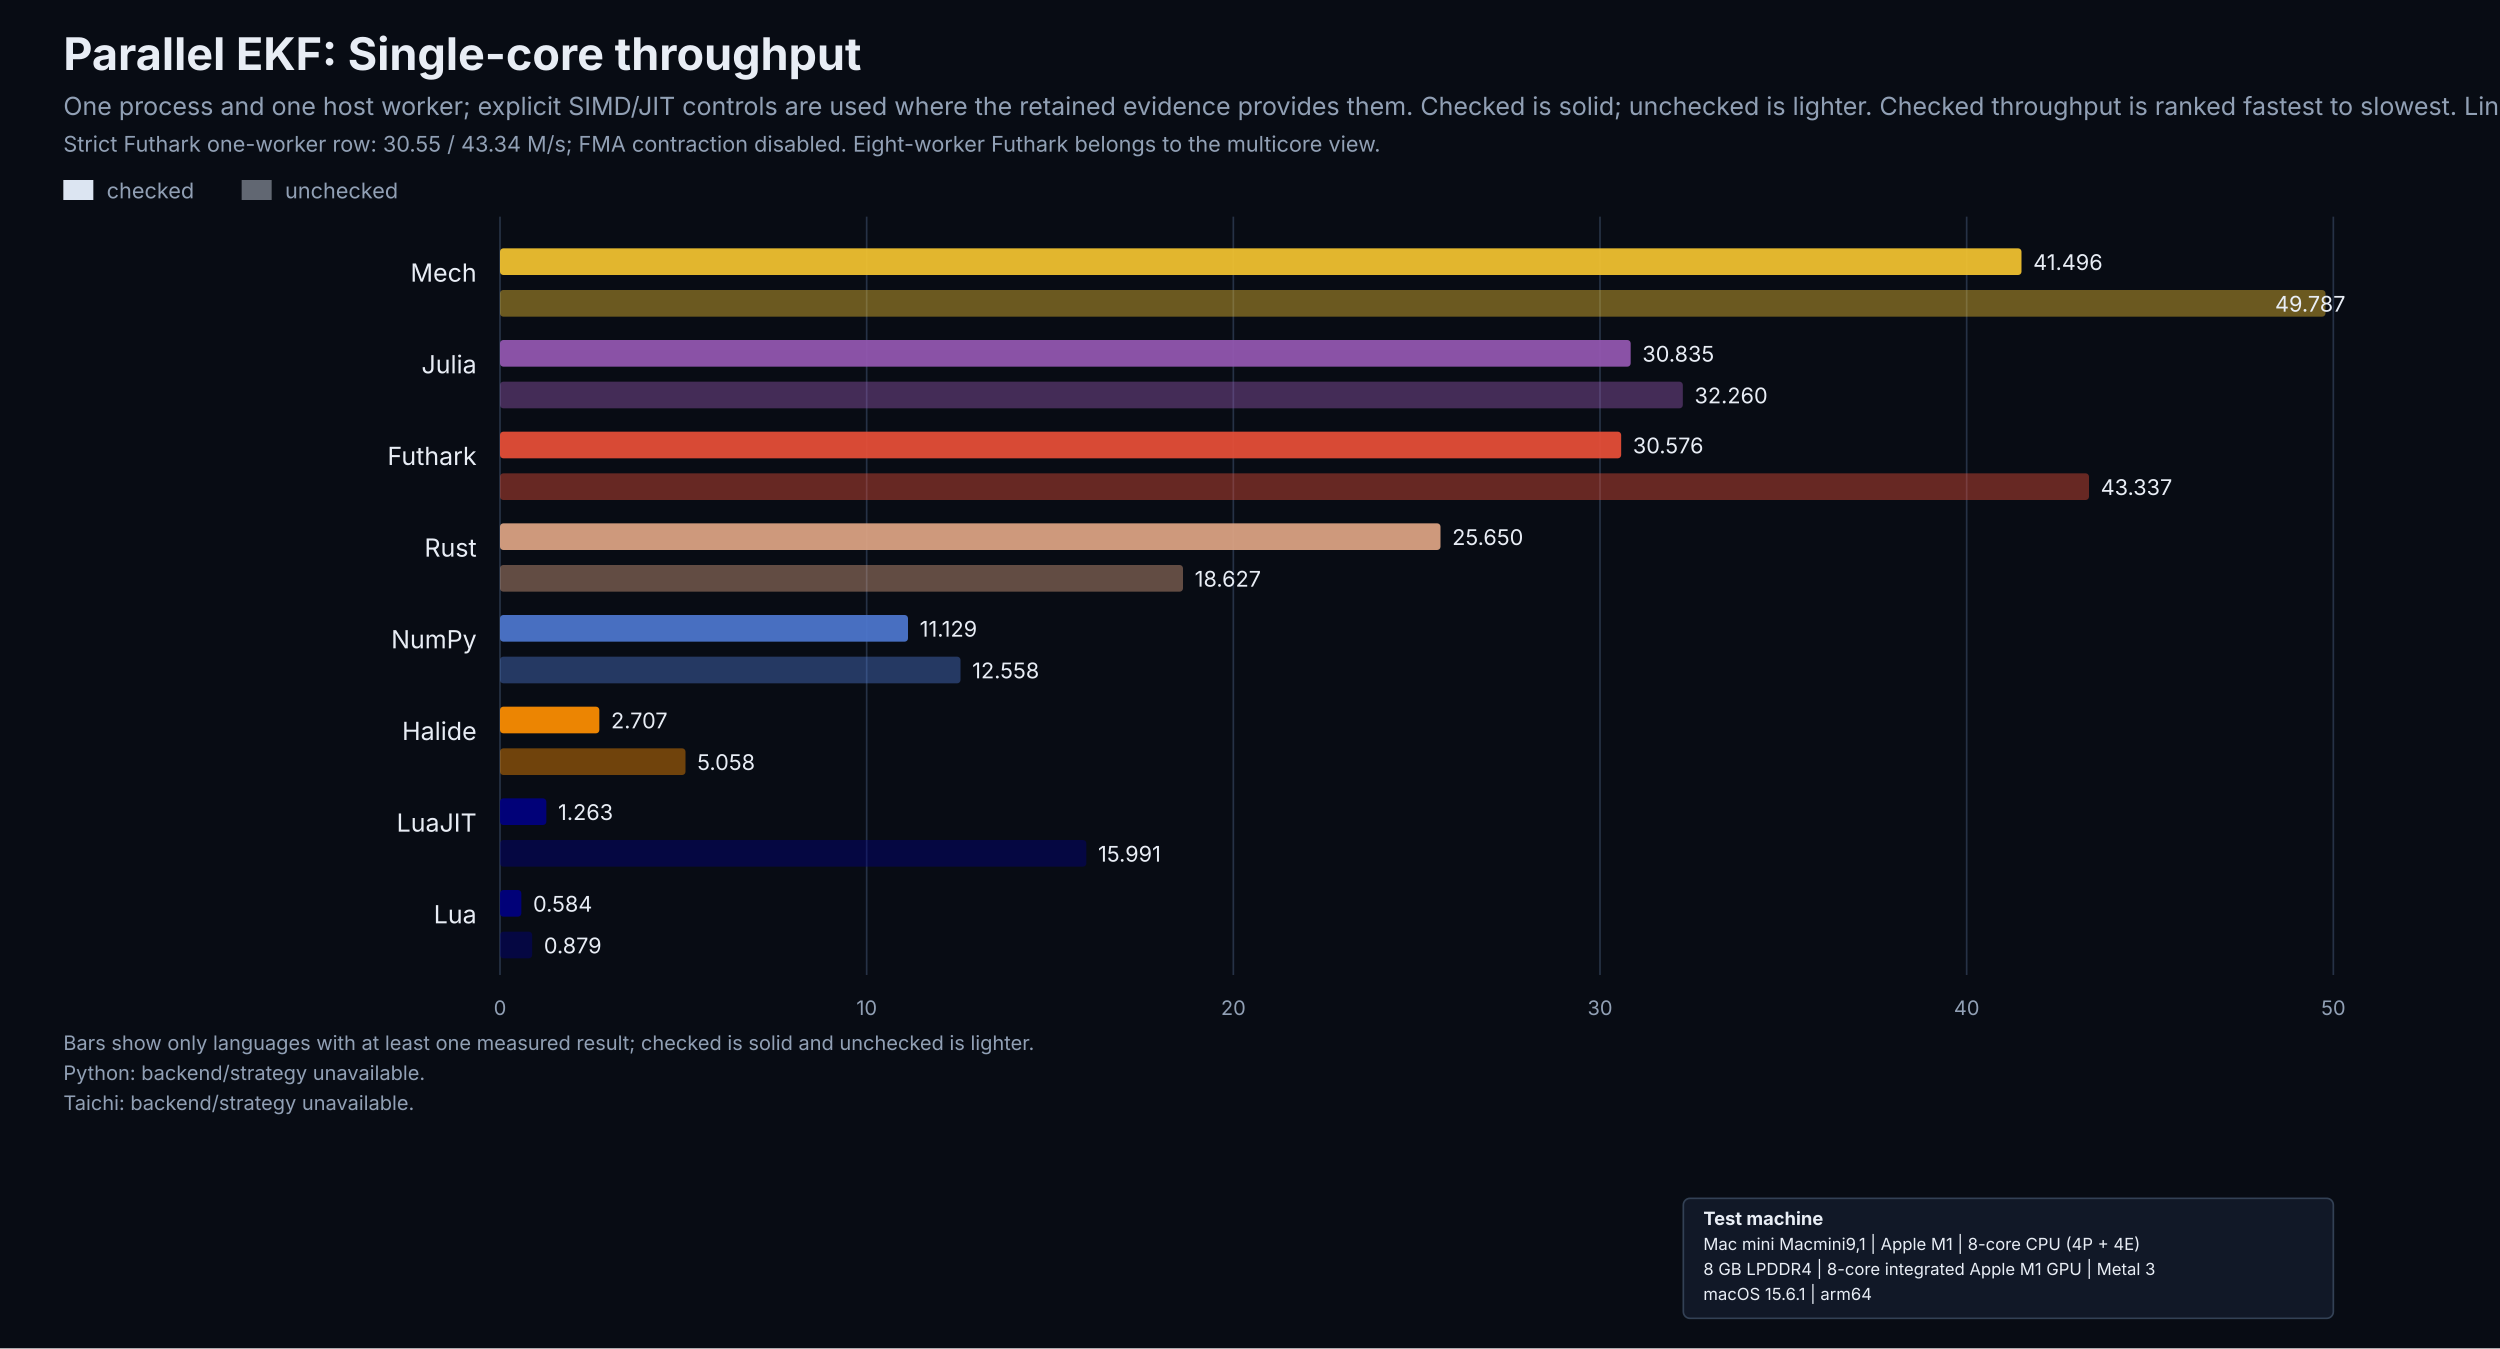
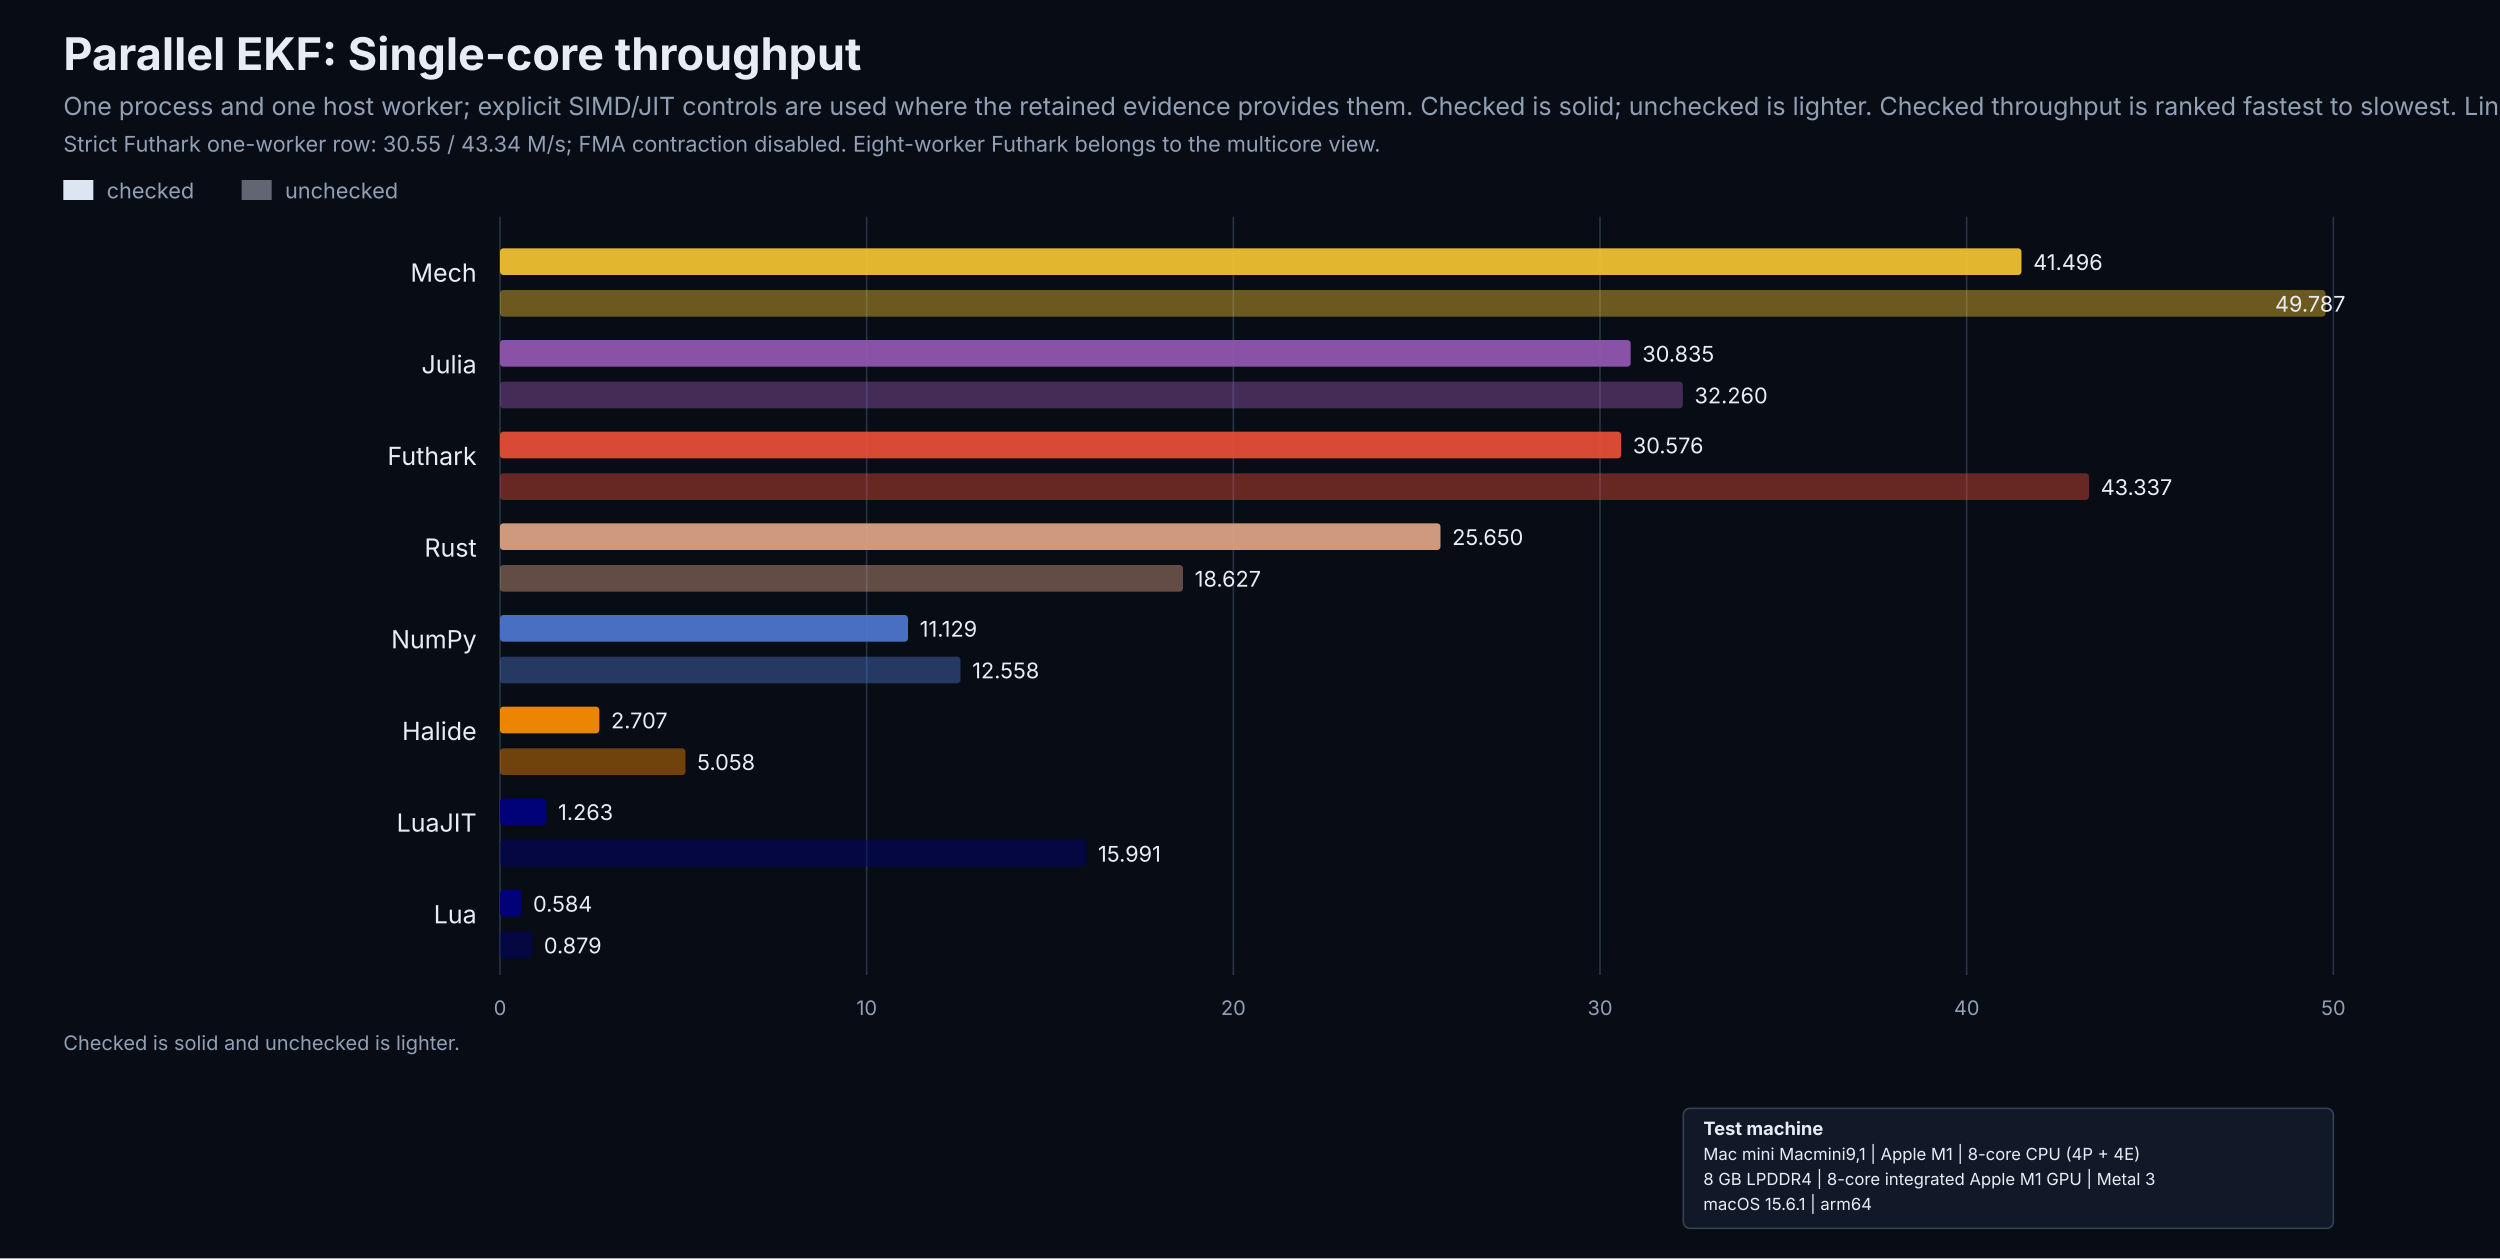
- <svg xmlns="http://www.w3.org/2000/svg" width="1500" height="809" viewBox="0 0 1500 809">
+ <svg xmlns="http://www.w3.org/2000/svg" width="1500" height="755" viewBox="0 0 1500 755">
  <rect width="100%" height="100%" fill="#080c14" />
  <style>text{font-family:-apple-system,BlinkMacSystemFont,"Segoe UI",sans-serif;fill:#e8edf5}.muted{fill:#91a0b5}.grid{stroke:#263246;stroke-width:1}.label{font-size:15px}.value{font-size:13px;font-variant-numeric:tabular-nums}</style>
  <text x="38" y="42" font-size="27" font-weight="700">Parallel EKF: Single-core throughput</text>
  <text x="38" y="69" class="muted" font-size="15">One process and one host worker; explicit SIMD/JIT controls are used where the retained evidence provides them. Checked is solid; unchecked is lighter. Checked throughput is ranked fastest to slowest. Linear M/s axis.</text>
  <text x="38" y="91" class="muted" font-size="13">Strict Futhark one-worker row: 30.55 / 43.34 M/s; FMA contraction disabled. Eight-worker Futhark belongs to the multicore view.</text>
  <rect x="38" y="108" width="18" height="12" fill="#dce5f2" />
  <text x="64" y="119" class="muted" font-size="13">checked</text>
  <rect x="145" y="108" width="18" height="12" fill="#dce5f2" opacity="0.42" />
  <text x="171" y="119" class="muted" font-size="13">unchecked</text>
  <line x1="300.0" y1="130" x2="300.0" y2="585" class="grid" />
  <text x="300.0" y="609" text-anchor="middle" class="muted" font-size="12">0</text>
  <line x1="520.0" y1="130" x2="520.0" y2="585" class="grid" />
  <text x="520.0" y="609" text-anchor="middle" class="muted" font-size="12">10</text>
  <line x1="740.0" y1="130" x2="740.0" y2="585" class="grid" />
  <text x="740.0" y="609" text-anchor="middle" class="muted" font-size="12">20</text>
  <line x1="960.0" y1="130" x2="960.0" y2="585" class="grid" />
  <text x="960.0" y="609" text-anchor="middle" class="muted" font-size="12">30</text>
  <line x1="1180.0" y1="130" x2="1180.0" y2="585" class="grid" />
  <text x="1180.0" y="609" text-anchor="middle" class="muted" font-size="12">40</text>
  <line x1="1400.0" y1="130" x2="1400.0" y2="585" class="grid" />
  <text x="1400.0" y="609" text-anchor="middle" class="muted" font-size="12">50</text>
  <text x="286" y="169" text-anchor="end" class="label">Mech</text>
  <rect x="300" y="149" width="912.9" height="16" rx="2" fill="#f4c430" opacity="0.92" />
  <text x="1219.9" y="162" class="value">41.496</text>
  <rect x="300" y="174" width="1095.3" height="16" rx="2" fill="#f4c430" opacity="0.42" />
  <text x="1365.0" y="187" class="value">49.787</text>
  <text x="286" y="224" text-anchor="end" class="label">Julia</text>
  <rect x="300" y="204" width="678.4" height="16" rx="2" fill="#9558b2" opacity="0.92" />
  <text x="985.4" y="217" class="value">30.835</text>
  <rect x="300" y="229" width="709.7" height="16" rx="2" fill="#9558b2" opacity="0.42" />
  <text x="1016.7" y="242" class="value">32.260</text>
  <text x="286" y="279" text-anchor="end" class="label">Futhark</text>
  <rect x="300" y="259" width="672.7" height="16" rx="2" fill="#e94f37" opacity="0.92" />
  <text x="979.7" y="272" class="value">30.576</text>
  <rect x="300" y="284" width="953.4" height="16" rx="2" fill="#e94f37" opacity="0.42" />
  <text x="1260.4" y="297" class="value">43.337</text>
  <text x="286" y="334" text-anchor="end" class="label">Rust</text>
  <rect x="300" y="314" width="564.3" height="16" rx="2" fill="#dea584" opacity="0.92" />
  <text x="871.3" y="327" class="value">25.650</text>
  <rect x="300" y="339" width="409.8" height="16" rx="2" fill="#dea584" opacity="0.42" />
  <text x="716.8" y="352" class="value">18.627</text>
  <text x="286" y="389" text-anchor="end" class="label">NumPy</text>
  <rect x="300" y="369" width="244.8" height="16" rx="2" fill="#4d77cf" opacity="0.92" />
  <text x="551.8" y="382" class="value">11.129</text>
  <rect x="300" y="394" width="276.3" height="16" rx="2" fill="#4d77cf" opacity="0.42" />
  <text x="583.3" y="407" class="value">12.558</text>
  <text x="286" y="444" text-anchor="end" class="label">Halide</text>
  <rect x="300" y="424" width="59.6" height="16" rx="2" fill="#ff8f00" opacity="0.92" />
  <text x="366.6" y="437" class="value">2.707</text>
  <rect x="300" y="449" width="111.3" height="16" rx="2" fill="#ff8f00" opacity="0.42" />
  <text x="418.3" y="462" class="value">5.058</text>
  <text x="286" y="499" text-anchor="end" class="label">LuaJIT</text>
  <rect x="300" y="479" width="27.8" height="16" rx="2" fill="#000080" opacity="0.92" />
  <text x="334.8" y="492" class="value">1.263</text>
  <rect x="300" y="504" width="351.8" height="16" rx="2" fill="#000080" opacity="0.42" />
  <text x="658.8" y="517" class="value">15.991</text>
  <text x="286" y="554" text-anchor="end" class="label">Lua</text>
  <rect x="300" y="534" width="12.8" height="16" rx="2" fill="#000080" opacity="0.92" />
  <text x="319.8" y="547" class="value">0.584</text>
  <rect x="300" y="559" width="19.3" height="16" rx="2" fill="#000080" opacity="0.42" />
  <text x="326.3" y="572" class="value">0.879</text>
-   <text x="38" y="630" class="muted" font-size="12">Bars show only languages with at least one measured result; checked is solid and unchecked is lighter.</text>
-   <text x="38" y="648" class="muted" font-size="12">Python: backend/strategy unavailable.</text>
-   <text x="38" y="666" class="muted" font-size="12">Taichi: backend/strategy unavailable.</text>
+   <text x="38" y="630" class="muted" font-size="12">Checked is solid and unchecked is lighter.</text>
  <g aria-label="Test machine">
-     <rect x="1010" y="719" width="390" height="72" rx="4" fill="#111827" stroke="#334155" />
-     <text x="1022" y="735" fill="#e8edf5" font-size="11" font-weight="700">Test machine</text>
-     <text x="1022" y="750" fill="#91a0b5" font-size="10">Mac mini Macmini9,1 | Apple M1 | 8-core CPU (4P + 4E)</text>
-     <text x="1022" y="765" fill="#91a0b5" font-size="10">8 GB LPDDR4 | 8-core integrated Apple M1 GPU | Metal 3</text>
-     <text x="1022" y="780" fill="#91a0b5" font-size="10">macOS 15.6.1 | arm64</text>
+     <rect x="1010" y="665" width="390" height="72" rx="4" fill="#111827" stroke="#334155" />
+     <text x="1022" y="681" fill="#e8edf5" font-size="11" font-weight="700">Test machine</text>
+     <text x="1022" y="696" fill="#91a0b5" font-size="10">Mac mini Macmini9,1 | Apple M1 | 8-core CPU (4P + 4E)</text>
+     <text x="1022" y="711" fill="#91a0b5" font-size="10">8 GB LPDDR4 | 8-core integrated Apple M1 GPU | Metal 3</text>
+     <text x="1022" y="726" fill="#91a0b5" font-size="10">macOS 15.6.1 | arm64</text>
  </g>
</svg>
